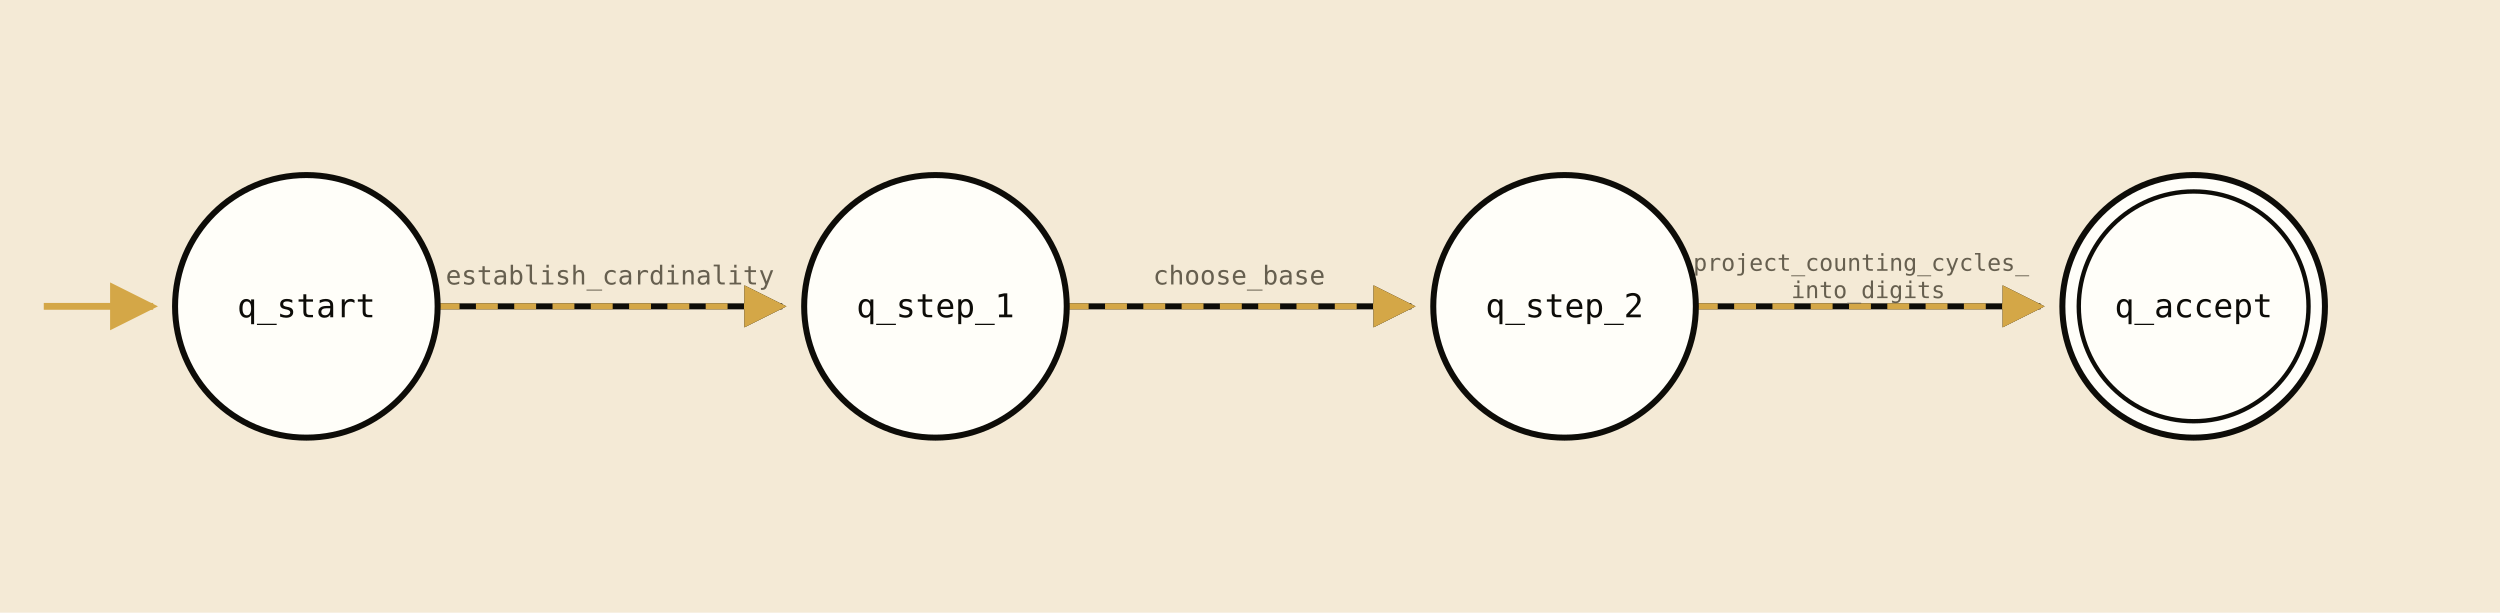
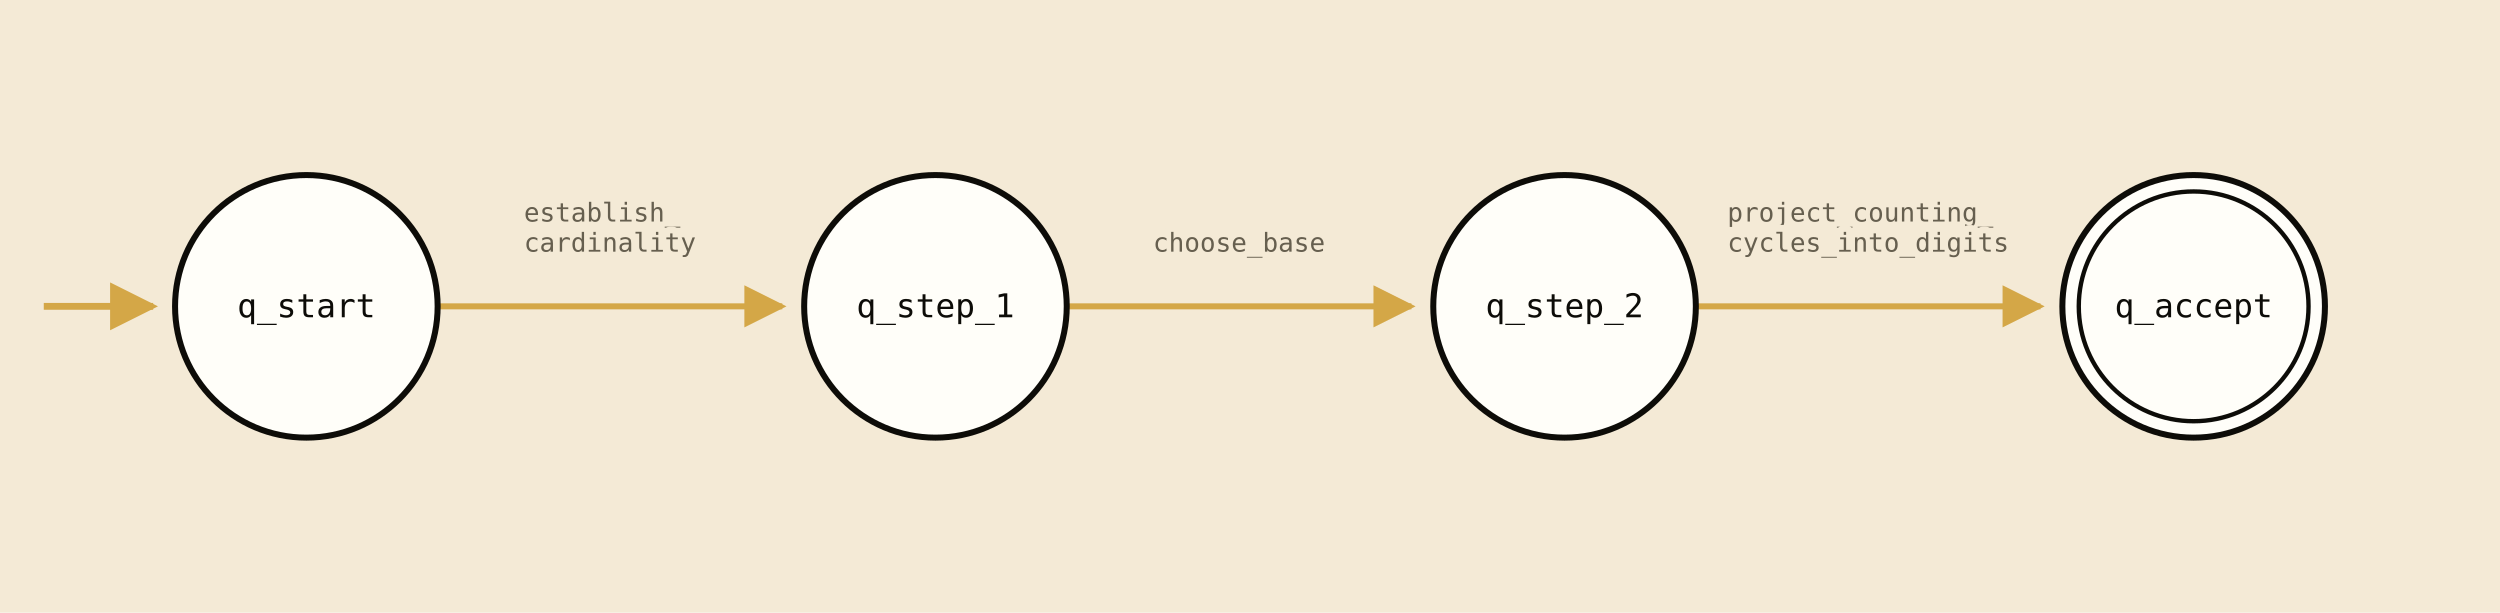
<svg xmlns="http://www.w3.org/2000/svg" width="914" height="224" viewBox="0 0 914 224" role="img" aria-labelledby="title desc">
  <defs>
    <marker id="arrow-static" viewBox="0 0 10 10" refX="9" refY="5" markerWidth="7" markerHeight="7" orient="auto-start-reverse">
      <path d="M 0 0 L 10 5 L 0 10 z" fill="#0d0c08" />
    </marker>
    <marker id="arrow-observed" viewBox="0 0 10 10" refX="9" refY="5" markerWidth="7" markerHeight="7" orient="auto-start-reverse">
      <path d="M 0 0 L 10 5 L 0 10 z" fill="#d4a747" />
    </marker>
+     <marker id="arrow-combined" viewBox="0 0 10 10" refX="9" refY="5" markerWidth="7" markerHeight="7" orient="auto-start-reverse">
+       <path d="M 0 0 L 10 5 L 0 10 z" fill="#d4a747" />
+     </marker>
  </defs>
  <rect width="100%" height="100%" fill="#f4ead6" />
-   <path d="M 160.0 112.0 L 286.0 112.0" fill="none" stroke="#0d0c08" stroke-width="2.2" marker-end="url(#arrow-static)" />
-   <path d="M 160.0 112.0 L 286.0 112.0" fill="none" stroke="#d4a747" stroke-width="2.2" stroke-dasharray="8 6" marker-end="url(#arrow-observed)" />
-   <text text-anchor="middle" font-family="ui-monospace, Menlo, Consolas, monospace" font-size="9.5" fill="#665f4f">
-     <tspan x="223.0" y="104.0">establish_cardinality</tspan>
+   <path class="edge-static-observed" d="M 160.0 112.0 L 286.0 112.0" fill="none" stroke="#d4a747" stroke-width="2.2" marker-end="url(#arrow-combined)" />
+   <text text-anchor="middle" font-family="ui-monospace, Menlo, Consolas, monospace" font-size="9.5" fill="#665f4f" stroke="#f4ead6" stroke-width="5" stroke-linejoin="round" paint-order="stroke fill">
+     <tspan x="223.0" y="81.0">establish_</tspan>
+     <tspan x="223.0" y="92.0">cardinality</tspan>
  </text>
-   <path d="M 390.0 112.0 L 516.0 112.0" fill="none" stroke="#0d0c08" stroke-width="2.2" marker-end="url(#arrow-static)" />
-   <path d="M 390.0 112.0 L 516.0 112.0" fill="none" stroke="#d4a747" stroke-width="2.2" stroke-dasharray="8 6" marker-end="url(#arrow-observed)" />
-   <text text-anchor="middle" font-family="ui-monospace, Menlo, Consolas, monospace" font-size="9.5" fill="#665f4f">
-     <tspan x="453.0" y="104.0">choose_base</tspan>
+   <path class="edge-static-observed" d="M 390.0 112.0 L 516.0 112.0" fill="none" stroke="#d4a747" stroke-width="2.2" marker-end="url(#arrow-combined)" />
+   <text text-anchor="middle" font-family="ui-monospace, Menlo, Consolas, monospace" font-size="9.5" fill="#665f4f" stroke="#f4ead6" stroke-width="5" stroke-linejoin="round" paint-order="stroke fill">
+     <tspan x="453.0" y="92.0">choose_base</tspan>
  </text>
-   <path d="M 620.0 112.0 L 746.0 112.0" fill="none" stroke="#0d0c08" stroke-width="2.2" marker-end="url(#arrow-static)" />
-   <path d="M 620.0 112.0 L 746.0 112.0" fill="none" stroke="#d4a747" stroke-width="2.2" stroke-dasharray="8 6" marker-end="url(#arrow-observed)" />
-   <text text-anchor="middle" font-family="ui-monospace, Menlo, Consolas, monospace" font-size="8.5" fill="#665f4f">
-     <tspan x="683.0" y="99.0">project_counting_cycles_</tspan>
-     <tspan x="683.0" y="109.0">into_digits</tspan>
+   <path class="edge-static-observed" d="M 620.0 112.0 L 746.0 112.0" fill="none" stroke="#d4a747" stroke-width="2.2" marker-end="url(#arrow-combined)" />
+   <text text-anchor="middle" font-family="ui-monospace, Menlo, Consolas, monospace" font-size="9.5" fill="#665f4f" stroke="#f4ead6" stroke-width="5" stroke-linejoin="round" paint-order="stroke fill">
+     <tspan x="683.0" y="81.0">project_counting_</tspan>
+     <tspan x="683.0" y="92.0">cycles_into_digits</tspan>
  </text>
  <path d="M 16.0 112.0 L 56.0 112.0" fill="none" stroke="#d4a747" stroke-width="2.5" marker-end="url(#arrow-observed)" />
  <circle cx="112.0" cy="112.0" r="48.0" fill="#fffef9" stroke="#0d0c08" stroke-width="2.2" />
  <text x="112.0" y="116.0" text-anchor="middle" font-family="ui-monospace, Menlo, Consolas, monospace" font-size="12.0" fill="#0d0c08">q_start</text>
  <circle cx="342.0" cy="112.0" r="48.0" fill="#fffef9" stroke="#0d0c08" stroke-width="2.2" />
  <text x="342.0" y="116.0" text-anchor="middle" font-family="ui-monospace, Menlo, Consolas, monospace" font-size="12.0" fill="#0d0c08">q_step_1</text>
  <circle cx="572.0" cy="112.0" r="48.0" fill="#fffef9" stroke="#0d0c08" stroke-width="2.2" />
  <text x="572.0" y="116.0" text-anchor="middle" font-family="ui-monospace, Menlo, Consolas, monospace" font-size="12.0" fill="#0d0c08">q_step_2</text>
  <circle cx="802.0" cy="112.0" r="48.0" fill="#fffef9" stroke="#0d0c08" stroke-width="2.2" />
  <circle cx="802.0" cy="112.0" r="42.0" fill="none" stroke="#0d0c08" stroke-width="1.6" />
  <text x="802.0" y="116.0" text-anchor="middle" font-family="ui-monospace, Menlo, Consolas, monospace" font-size="12.0" fill="#0d0c08">q_accept</text>
</svg>
